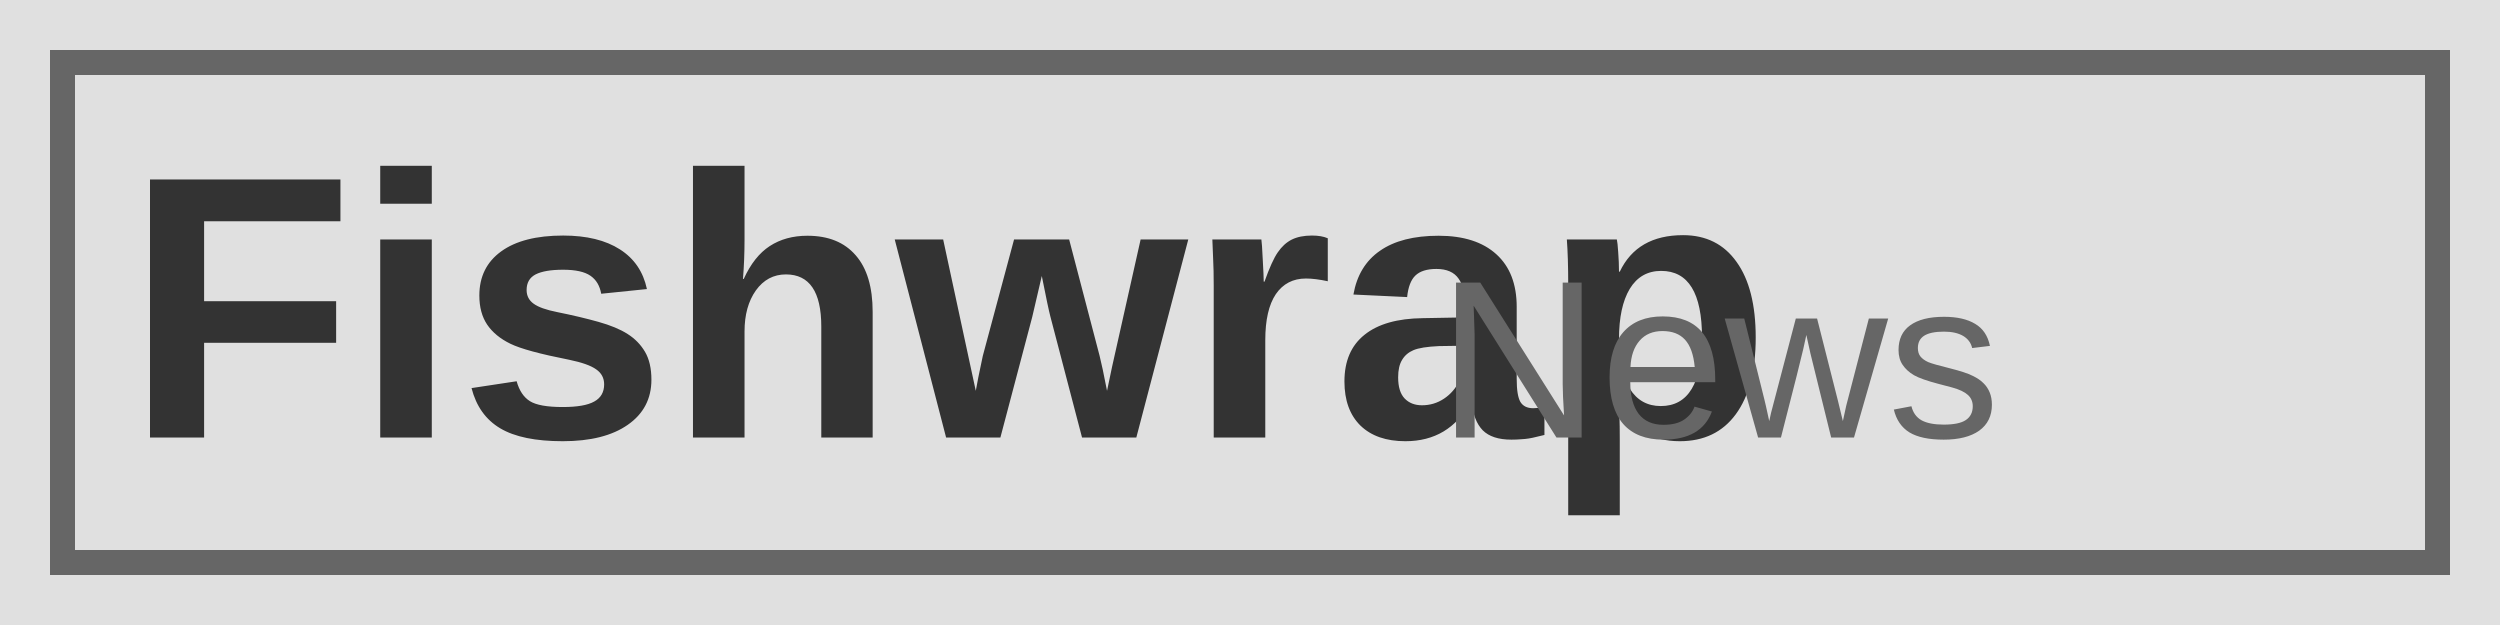
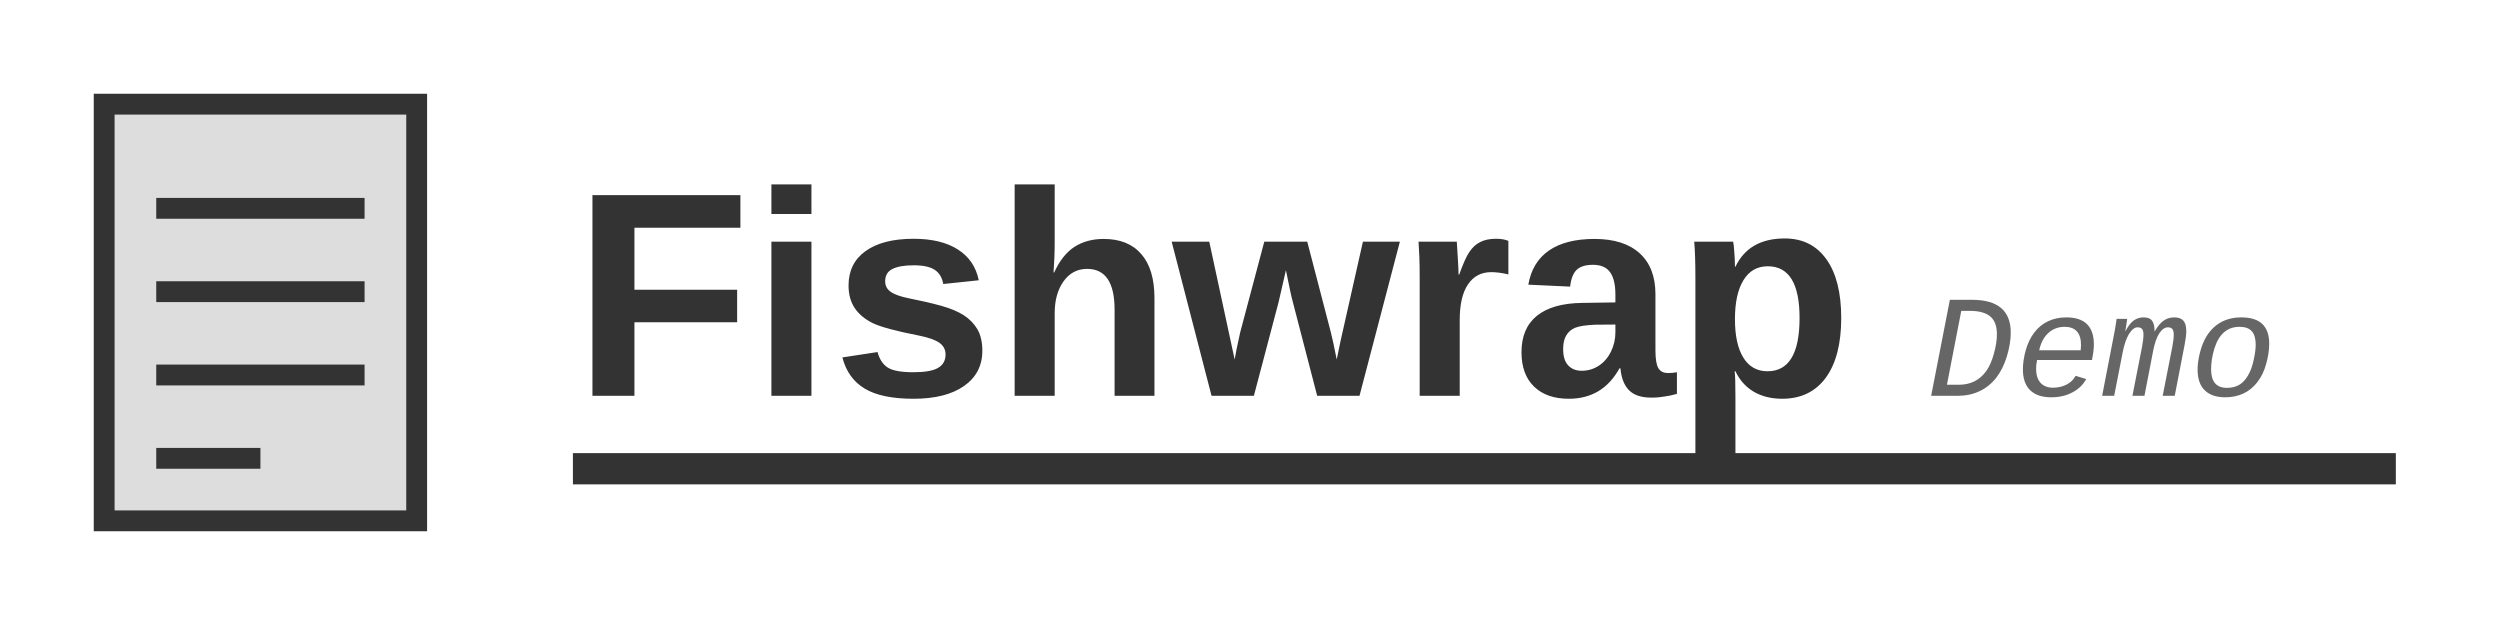
- <svg xmlns="http://www.w3.org/2000/svg" width="200" height="50" viewBox="0 0 200 50" fill="none">
-   <rect x="0" y="0" width="200" height="50" fill="#E0E0E0" />
-   <text x="10" y="35" font-family="Arial, sans-serif" font-size="30" font-weight="bold" fill="#333333">Fishwrap</text>
-   <text x="115" y="35" font-family="Arial, sans-serif" font-size="18" fill="#666666">News</text>
-   <rect x="5" y="5" width="190" height="40" stroke="#666666" stroke-width="2" />
+ <svg xmlns="http://www.w3.org/2000/svg" width="240" height="60" viewBox="0 0 240 60">
+   <rect width="240" height="60" fill="#ffffff" />
+   <g transform="translate(10, 10)">
+     <rect x="0" y="0" width="30" height="40" fill="#ddd" stroke="#333" stroke-width="2" />
+     <line x1="5" y1="10" x2="25" y2="10" stroke="#333" stroke-width="2" />
+     <line x1="5" y1="18" x2="25" y2="18" stroke="#333" stroke-width="2" />
+     <line x1="5" y1="26" x2="25" y2="26" stroke="#333" stroke-width="2" />
+     <line x1="5" y1="34" x2="15" y2="34" stroke="#333" stroke-width="2" />
+   </g>
+   <text x="55" y="38" font-family="'Helvetica Neue', Arial, sans-serif" font-weight="bold" font-size="28" fill="#333">Fishwrap</text>
+   <text x="185" y="38" font-family="'Courier New', Courier, monospace" font-size="14" fill="#666" font-style="italic">Demo</text>
+   <line x1="55" y1="45" x2="230" y2="45" stroke="#333" stroke-width="3" />
</svg>
